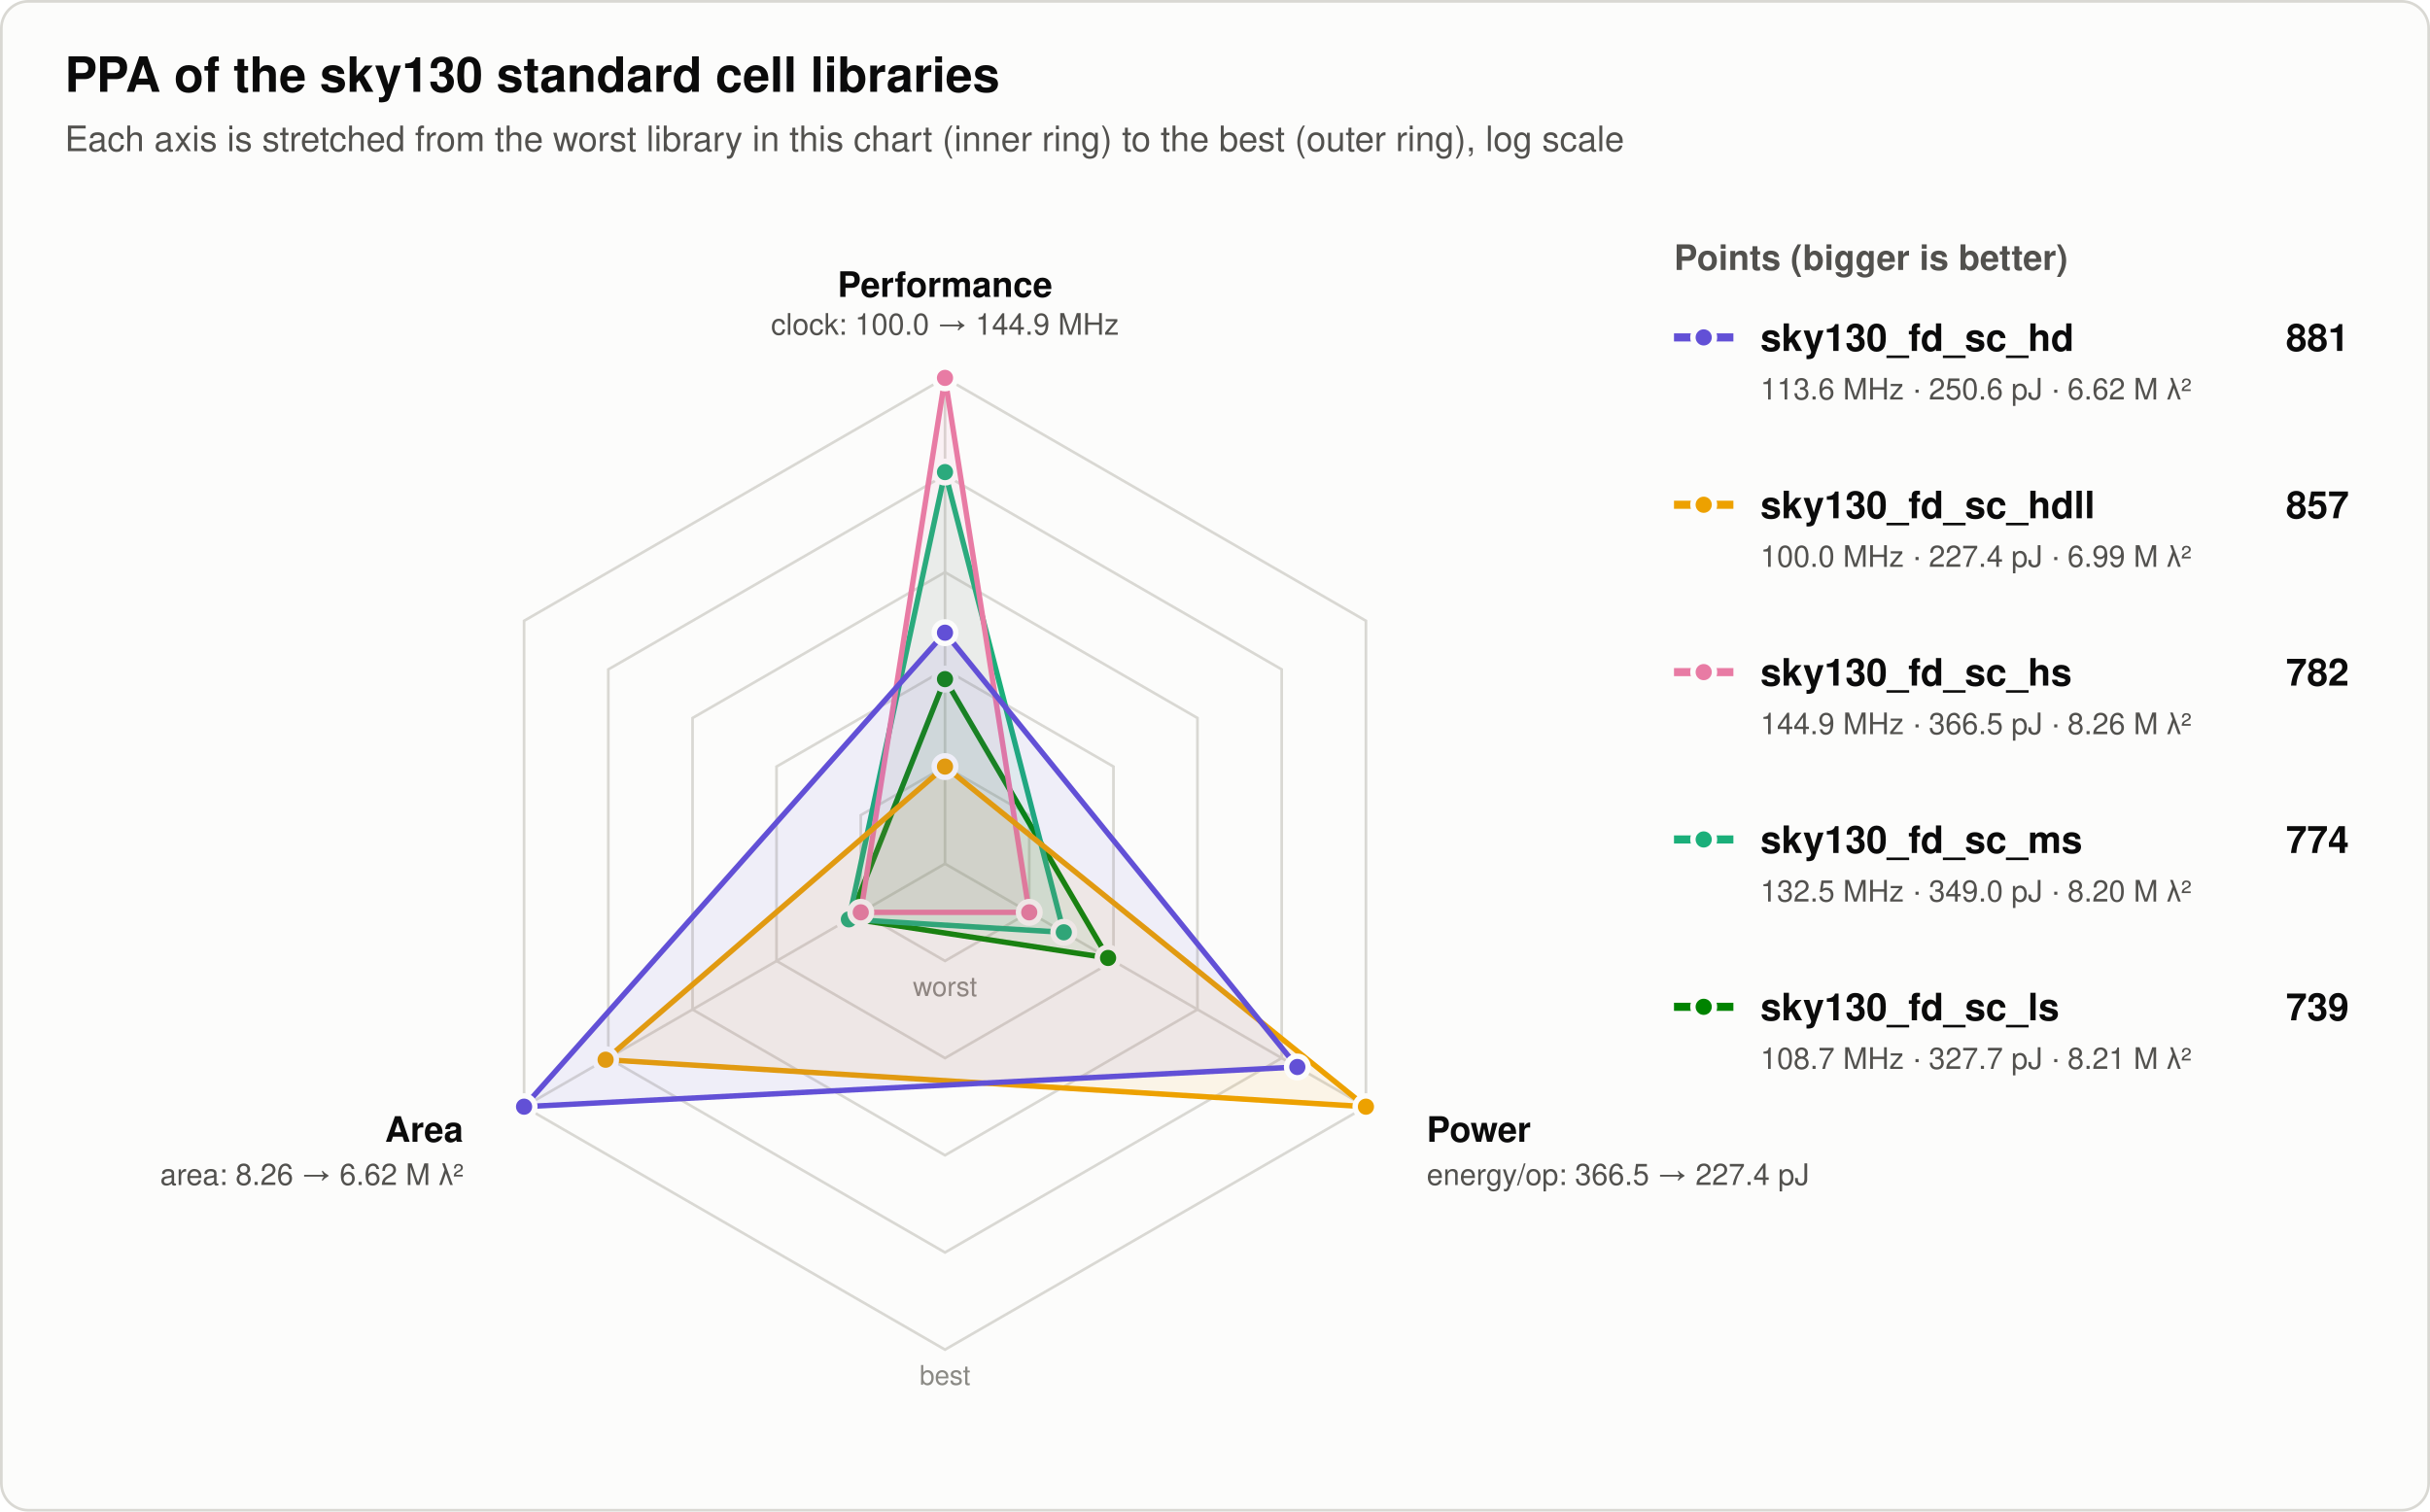
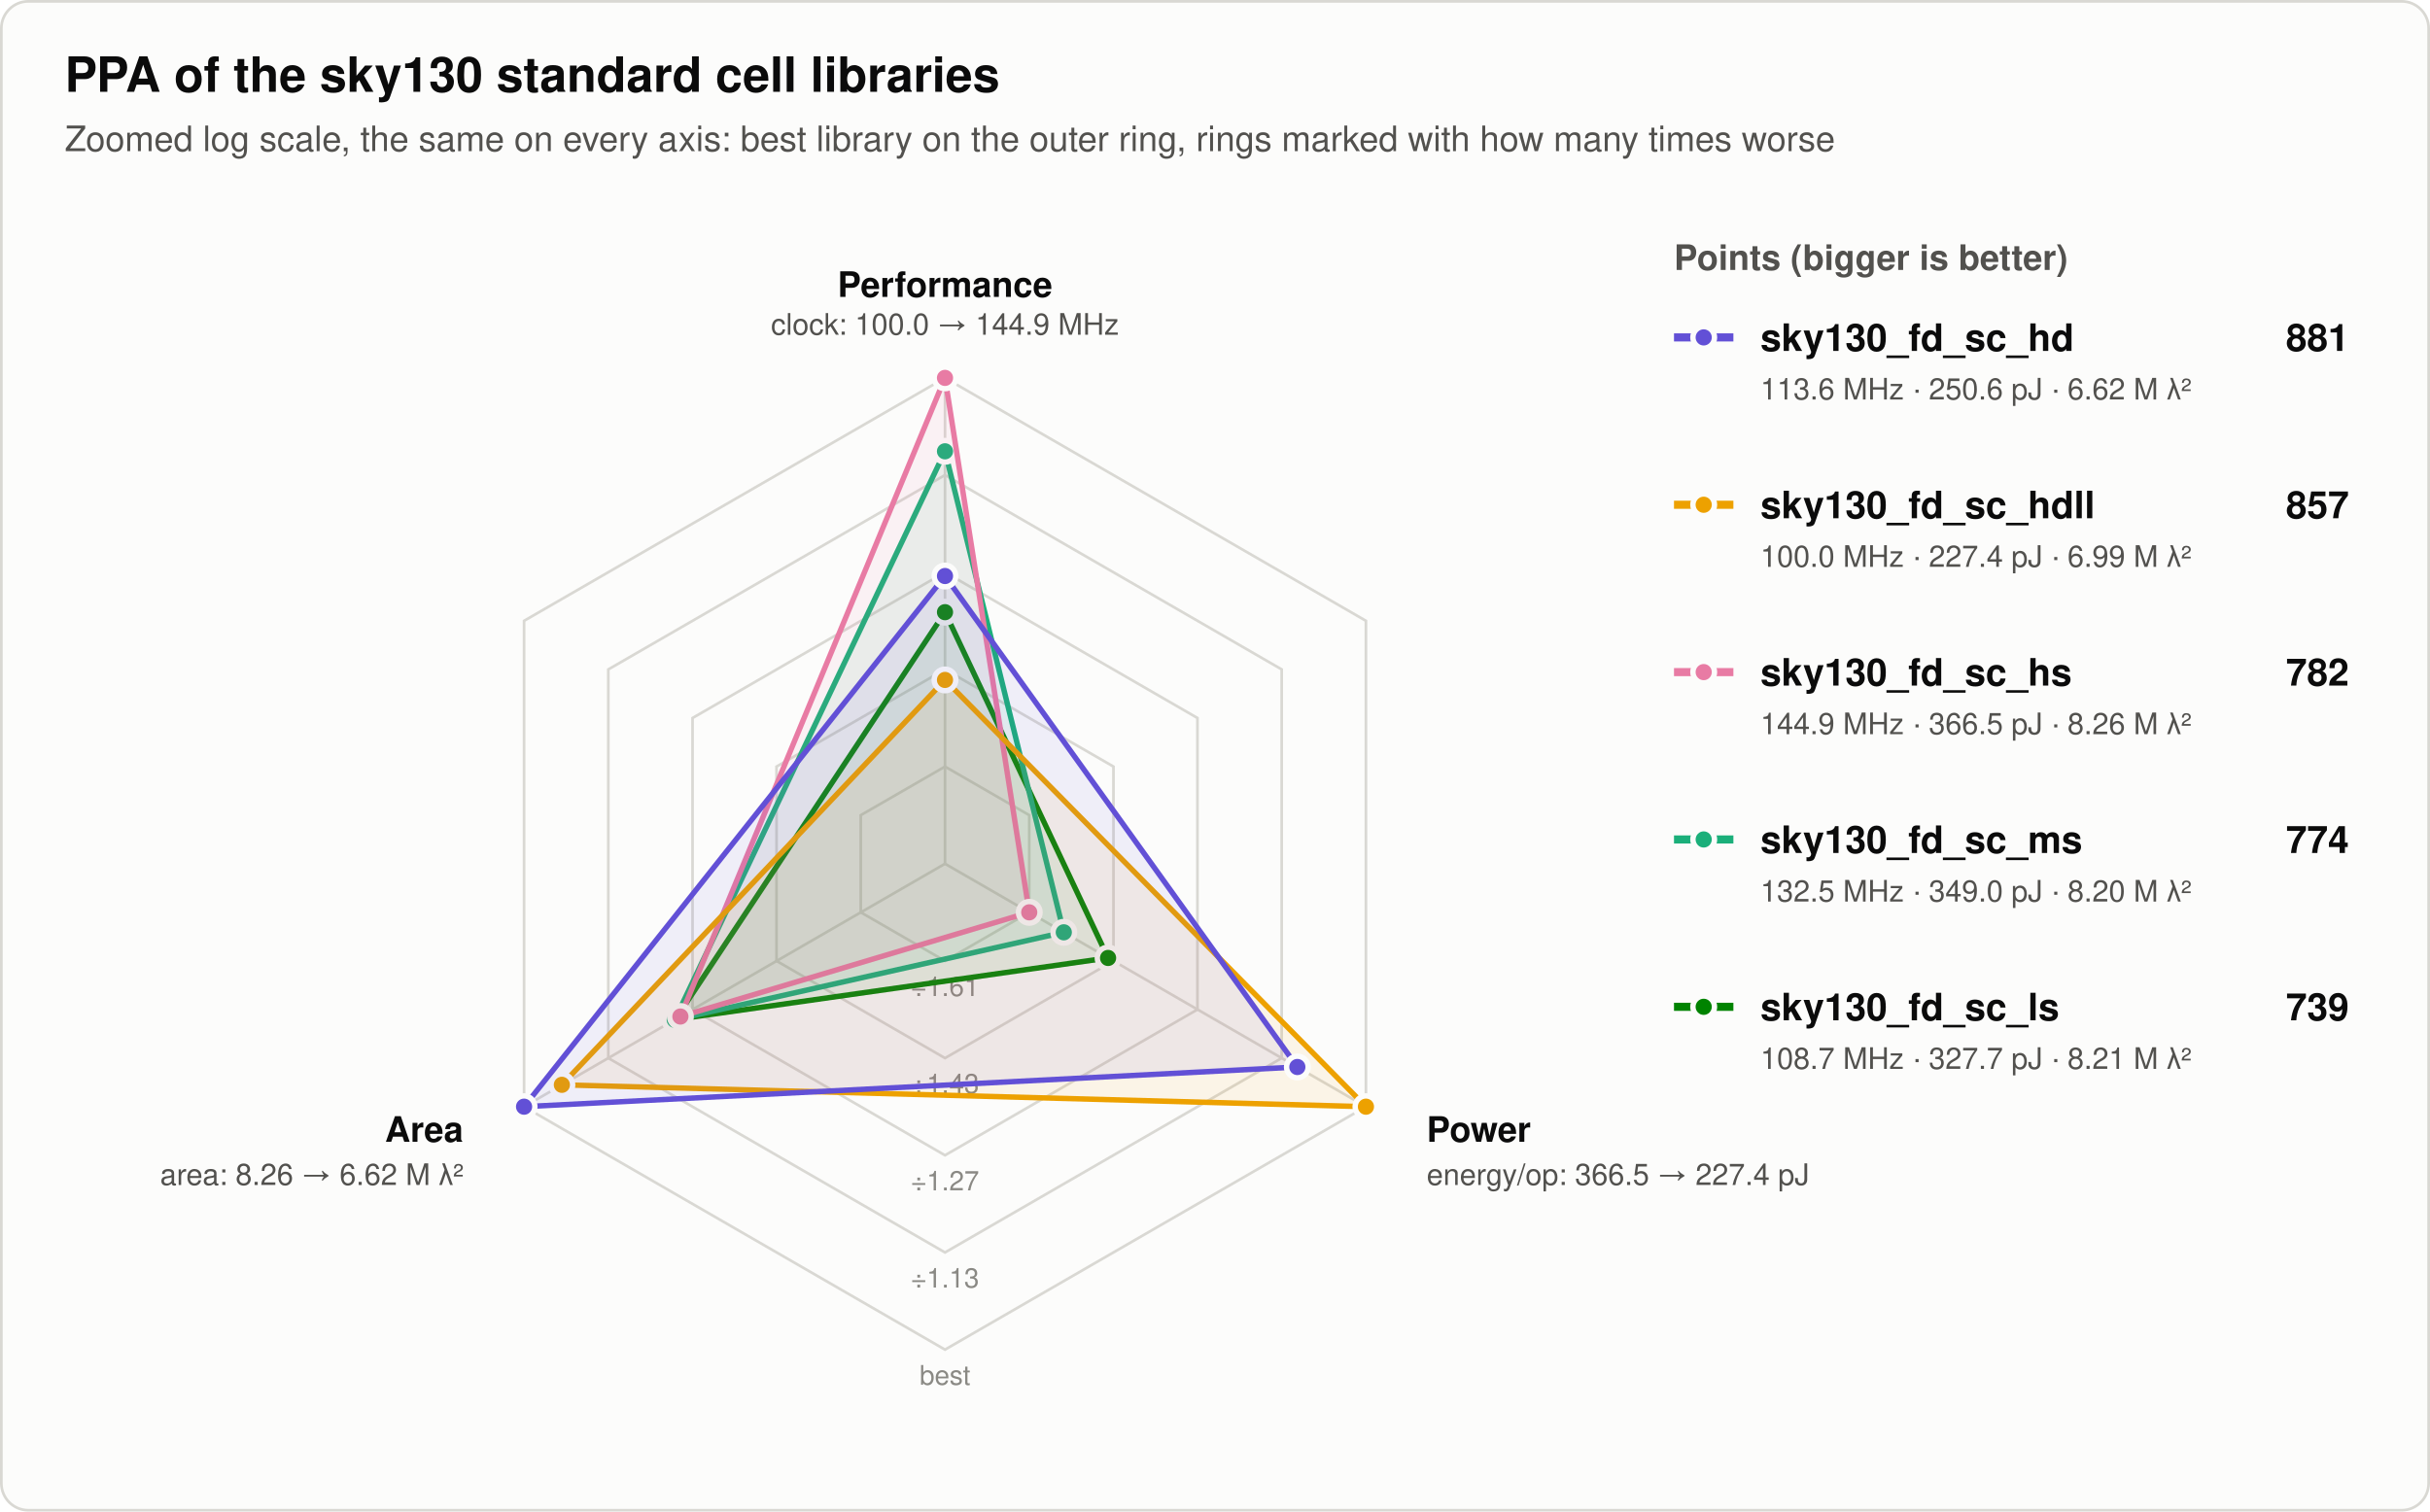
<svg xmlns="http://www.w3.org/2000/svg" viewBox="0 0 900 560" width="900" height="560" font-family="Segoe UI, Helvetica, Arial, sans-serif">
  <rect x="0.5" y="0.5" width="899" height="559" rx="10" fill="#fcfcfb" stroke="#d9d8d3" />
  <text x="24.0" y="34.0" font-size="18" fill="#0b0b0b" text-anchor="start" font-weight="600">PPA of the sky130 standard cell libraries</text>
-   <text x="24.0" y="56.0" font-size="13" fill="#52514e" text-anchor="start" font-weight="normal">Each axis is stretched from the worst library in this chart (inner ring) to the best (outer ring), log scale</text>
+   <text x="24.0" y="56.0" font-size="13" fill="#52514e" text-anchor="start" font-weight="normal">Zoomed log scale, the same on every axis: best library on the outer ring, rings marked with how many times worse</text>
  <polygon points="350.0,140.0 505.9,230.0 505.9,410.0 350.0,500.0 194.1,410.0 194.1,230.0" fill="none" stroke="#d9d8d3" />
  <text paint-order="stroke" stroke="#fcfcfb" stroke-width="3" x="350.0" y="513.0" font-size="10" fill="#8a8984" text-anchor="middle" font-weight="normal">best</text>
  <polygon points="350.0,176.0 474.7,248.0 474.7,392.0 350.0,464.0 225.3,392.0 225.3,248.0" fill="none" stroke="#d9d8d3" />
+   <text paint-order="stroke" stroke="#fcfcfb" stroke-width="3" x="350.0" y="477.0" font-size="10" fill="#8a8984" text-anchor="middle" font-weight="normal">÷1.13</text>
  <polygon points="350.0,212.0 443.5,266.0 443.5,374.0 350.0,428.0 256.5,374.0 256.5,266.0" fill="none" stroke="#d9d8d3" />
+   <text paint-order="stroke" stroke="#fcfcfb" stroke-width="3" x="350.0" y="441.0" font-size="10" fill="#8a8984" text-anchor="middle" font-weight="normal">÷1.27</text>
  <polygon points="350.0,248.0 412.4,284.0 412.4,356.0 350.0,392.0 287.6,356.0 287.6,284.0" fill="none" stroke="#d9d8d3" />
+   <text paint-order="stroke" stroke="#fcfcfb" stroke-width="3" x="350.0" y="405.0" font-size="10" fill="#8a8984" text-anchor="middle" font-weight="normal">÷1.43</text>
  <polygon points="350.0,284.0 381.2,302.0 381.2,338.0 350.0,356.0 318.8,338.0 318.8,302.0" fill="none" stroke="#d9d8d3" />
-   <text paint-order="stroke" stroke="#fcfcfb" stroke-width="3" x="350.0" y="369.0" font-size="10" fill="#8a8984" text-anchor="middle" font-weight="normal">worst</text>
+   <text paint-order="stroke" stroke="#fcfcfb" stroke-width="3" x="350.0" y="369.0" font-size="10" fill="#8a8984" text-anchor="middle" font-weight="normal">÷1.61</text>
  <line x1="350" y1="320" x2="350.0" y2="140.0" stroke="#d9d8d3" />
  <text x="350.0" y="110.0" font-size="13" fill="#0b0b0b" text-anchor="middle" font-weight="600">Performance</text>
  <text x="350.0" y="124.0" font-size="11" fill="#52514e" text-anchor="middle" font-weight="normal">clock: 100.0 → 144.9 MHz</text>
  <line x1="350" y1="320" x2="505.9" y2="410.0" stroke="#d9d8d3" />
  <text x="528.4" y="423.0" font-size="13" fill="#0b0b0b" text-anchor="start" font-weight="600">Power</text>
  <text x="528.4" y="439.0" font-size="11" fill="#52514e" text-anchor="start" font-weight="normal">energy/op: 366.5 → 227.4 pJ</text>
  <line x1="350" y1="320" x2="194.1" y2="410.0" stroke="#d9d8d3" />
  <text x="171.6" y="423.0" font-size="13" fill="#0b0b0b" text-anchor="end" font-weight="600">Area</text>
  <text x="171.6" y="439.0" font-size="11" fill="#52514e" text-anchor="end" font-weight="normal">area: 8.26 → 6.62 M λ²</text>
  <g>
-     <polygon points="350.0,251.6 410.4,354.9 314.8,340.3" fill="#008300" fill-opacity="0.08" stroke="#008300" stroke-width="2" stroke-linejoin="round" />
-     <circle cx="350.0" cy="251.6" r="4" fill="#008300" stroke="#fcfcfb" stroke-width="2" />
+     <polygon points="350.0,226.8 410.4,354.9 250.1,377.7" fill="#008300" fill-opacity="0.08" stroke="#008300" stroke-width="2" stroke-linejoin="round" />
+     <circle cx="350.0" cy="226.8" r="4" fill="#008300" stroke="#fcfcfb" stroke-width="2" />
    <circle cx="410.4" cy="354.9" r="4" fill="#008300" stroke="#fcfcfb" stroke-width="2" />
-     <circle cx="314.8" cy="340.3" r="4" fill="#008300" stroke="#fcfcfb" stroke-width="2" />
+     <circle cx="250.1" cy="377.7" r="4" fill="#008300" stroke="#fcfcfb" stroke-width="2" />
  </g>
  <g>
-     <polygon points="350.0,174.9 394.0,345.4 314.4,340.6" fill="#1baf7a" fill-opacity="0.08" stroke="#1baf7a" stroke-width="2" stroke-linejoin="round" />
-     <circle cx="350.0" cy="174.9" r="4" fill="#1baf7a" stroke="#fcfcfb" stroke-width="2" />
+     <polygon points="350.0,167.2 394.0,345.4 249.9,377.8" fill="#1baf7a" fill-opacity="0.08" stroke="#1baf7a" stroke-width="2" stroke-linejoin="round" />
+     <circle cx="350.0" cy="167.2" r="4" fill="#1baf7a" stroke="#fcfcfb" stroke-width="2" />
    <circle cx="394.0" cy="345.4" r="4" fill="#1baf7a" stroke="#fcfcfb" stroke-width="2" />
-     <circle cx="314.4" cy="340.6" r="4" fill="#1baf7a" stroke="#fcfcfb" stroke-width="2" />
+     <circle cx="249.9" cy="377.8" r="4" fill="#1baf7a" stroke="#fcfcfb" stroke-width="2" />
  </g>
  <g>
-     <polygon points="350.0,140.0 381.2,338.0 318.8,338.0" fill="#e87ba4" fill-opacity="0.08" stroke="#e87ba4" stroke-width="2" stroke-linejoin="round" />
+     <polygon points="350.0,140.0 381.2,338.0 252.0,376.6" fill="#e87ba4" fill-opacity="0.08" stroke="#e87ba4" stroke-width="2" stroke-linejoin="round" />
    <circle cx="350.0" cy="140.0" r="4" fill="#e87ba4" stroke="#fcfcfb" stroke-width="2" />
    <circle cx="381.2" cy="338.0" r="4" fill="#e87ba4" stroke="#fcfcfb" stroke-width="2" />
-     <circle cx="318.8" cy="338.0" r="4" fill="#e87ba4" stroke="#fcfcfb" stroke-width="2" />
+     <circle cx="252.0" cy="376.6" r="4" fill="#e87ba4" stroke="#fcfcfb" stroke-width="2" />
  </g>
  <g>
-     <polygon points="350.0,284.0 505.9,410.0 224.3,392.6" fill="#eda100" fill-opacity="0.08" stroke="#eda100" stroke-width="2" stroke-linejoin="round" />
-     <circle cx="350.0" cy="284.0" r="4" fill="#eda100" stroke="#fcfcfb" stroke-width="2" />
+     <polygon points="350.0,251.9 505.9,410.0 208.1,401.9" fill="#eda100" fill-opacity="0.08" stroke="#eda100" stroke-width="2" stroke-linejoin="round" />
+     <circle cx="350.0" cy="251.9" r="4" fill="#eda100" stroke="#fcfcfb" stroke-width="2" />
    <circle cx="505.9" cy="410.0" r="4" fill="#eda100" stroke="#fcfcfb" stroke-width="2" />
-     <circle cx="224.3" cy="392.6" r="4" fill="#eda100" stroke="#fcfcfb" stroke-width="2" />
+     <circle cx="208.1" cy="401.9" r="4" fill="#eda100" stroke="#fcfcfb" stroke-width="2" />
  </g>
  <g>
-     <polygon points="350.0,234.4 480.5,395.3 194.1,410.0" fill="#6250d6" fill-opacity="0.08" stroke="#6250d6" stroke-width="2" stroke-linejoin="round" />
-     <circle cx="350.0" cy="234.4" r="4" fill="#6250d6" stroke="#fcfcfb" stroke-width="2" />
+     <polygon points="350.0,213.4 480.5,395.3 194.1,410.0" fill="#6250d6" fill-opacity="0.08" stroke="#6250d6" stroke-width="2" stroke-linejoin="round" />
+     <circle cx="350.0" cy="213.4" r="4" fill="#6250d6" stroke="#fcfcfb" stroke-width="2" />
    <circle cx="480.5" cy="395.3" r="4" fill="#6250d6" stroke="#fcfcfb" stroke-width="2" />
    <circle cx="194.1" cy="410.0" r="4" fill="#6250d6" stroke="#fcfcfb" stroke-width="2" />
  </g>
  <text x="620.0" y="100.0" font-size="13" fill="#52514e" text-anchor="start" font-weight="600">Points (bigger is better)</text>
  <line x1="620" y1="125" x2="642" y2="125" stroke="#6250d6" stroke-width="3" />
  <circle cx="631" cy="125" r="4" fill="#6250d6" stroke="#fcfcfb" stroke-width="2" />
  <text x="652.0" y="130.0" font-size="14" fill="#0b0b0b" text-anchor="start" font-weight="600">sky130_fd_sc_hd</text>
  <text x="870.0" y="130.0" font-size="14" fill="#0b0b0b" text-anchor="end" font-weight="600">881</text>
  <text x="652.0" y="148.0" font-size="11" fill="#52514e" text-anchor="start" font-weight="normal">113.6 MHz · 250.6 pJ · 6.62 M λ²</text>
  <line x1="620" y1="187" x2="642" y2="187" stroke="#eda100" stroke-width="3" />
  <circle cx="631" cy="187" r="4" fill="#eda100" stroke="#fcfcfb" stroke-width="2" />
  <text x="652.0" y="192.0" font-size="14" fill="#0b0b0b" text-anchor="start" font-weight="600">sky130_fd_sc_hdll</text>
  <text x="870.0" y="192.0" font-size="14" fill="#0b0b0b" text-anchor="end" font-weight="600">857</text>
  <text x="652.0" y="210.0" font-size="11" fill="#52514e" text-anchor="start" font-weight="normal">100.0 MHz · 227.4 pJ · 6.99 M λ²</text>
  <line x1="620" y1="249" x2="642" y2="249" stroke="#e87ba4" stroke-width="3" />
  <circle cx="631" cy="249" r="4" fill="#e87ba4" stroke="#fcfcfb" stroke-width="2" />
  <text x="652.0" y="254.0" font-size="14" fill="#0b0b0b" text-anchor="start" font-weight="600">sky130_fd_sc_hs</text>
  <text x="870.0" y="254.0" font-size="14" fill="#0b0b0b" text-anchor="end" font-weight="600">782</text>
  <text x="652.0" y="272.0" font-size="11" fill="#52514e" text-anchor="start" font-weight="normal">144.9 MHz · 366.5 pJ · 8.26 M λ²</text>
  <line x1="620" y1="311" x2="642" y2="311" stroke="#1baf7a" stroke-width="3" />
  <circle cx="631" cy="311" r="4" fill="#1baf7a" stroke="#fcfcfb" stroke-width="2" />
  <text x="652.0" y="316.0" font-size="14" fill="#0b0b0b" text-anchor="start" font-weight="600">sky130_fd_sc_ms</text>
  <text x="870.0" y="316.0" font-size="14" fill="#0b0b0b" text-anchor="end" font-weight="600">774</text>
  <text x="652.0" y="334.0" font-size="11" fill="#52514e" text-anchor="start" font-weight="normal">132.5 MHz · 349.0 pJ · 8.20 M λ²</text>
  <line x1="620" y1="373" x2="642" y2="373" stroke="#008300" stroke-width="3" />
  <circle cx="631" cy="373" r="4" fill="#008300" stroke="#fcfcfb" stroke-width="2" />
  <text x="652.0" y="378.0" font-size="14" fill="#0b0b0b" text-anchor="start" font-weight="600">sky130_fd_sc_ls</text>
  <text x="870.0" y="378.0" font-size="14" fill="#0b0b0b" text-anchor="end" font-weight="600">739</text>
  <text x="652.0" y="396.0" font-size="11" fill="#52514e" text-anchor="start" font-weight="normal">108.7 MHz · 327.7 pJ · 8.21 M λ²</text>
</svg>
